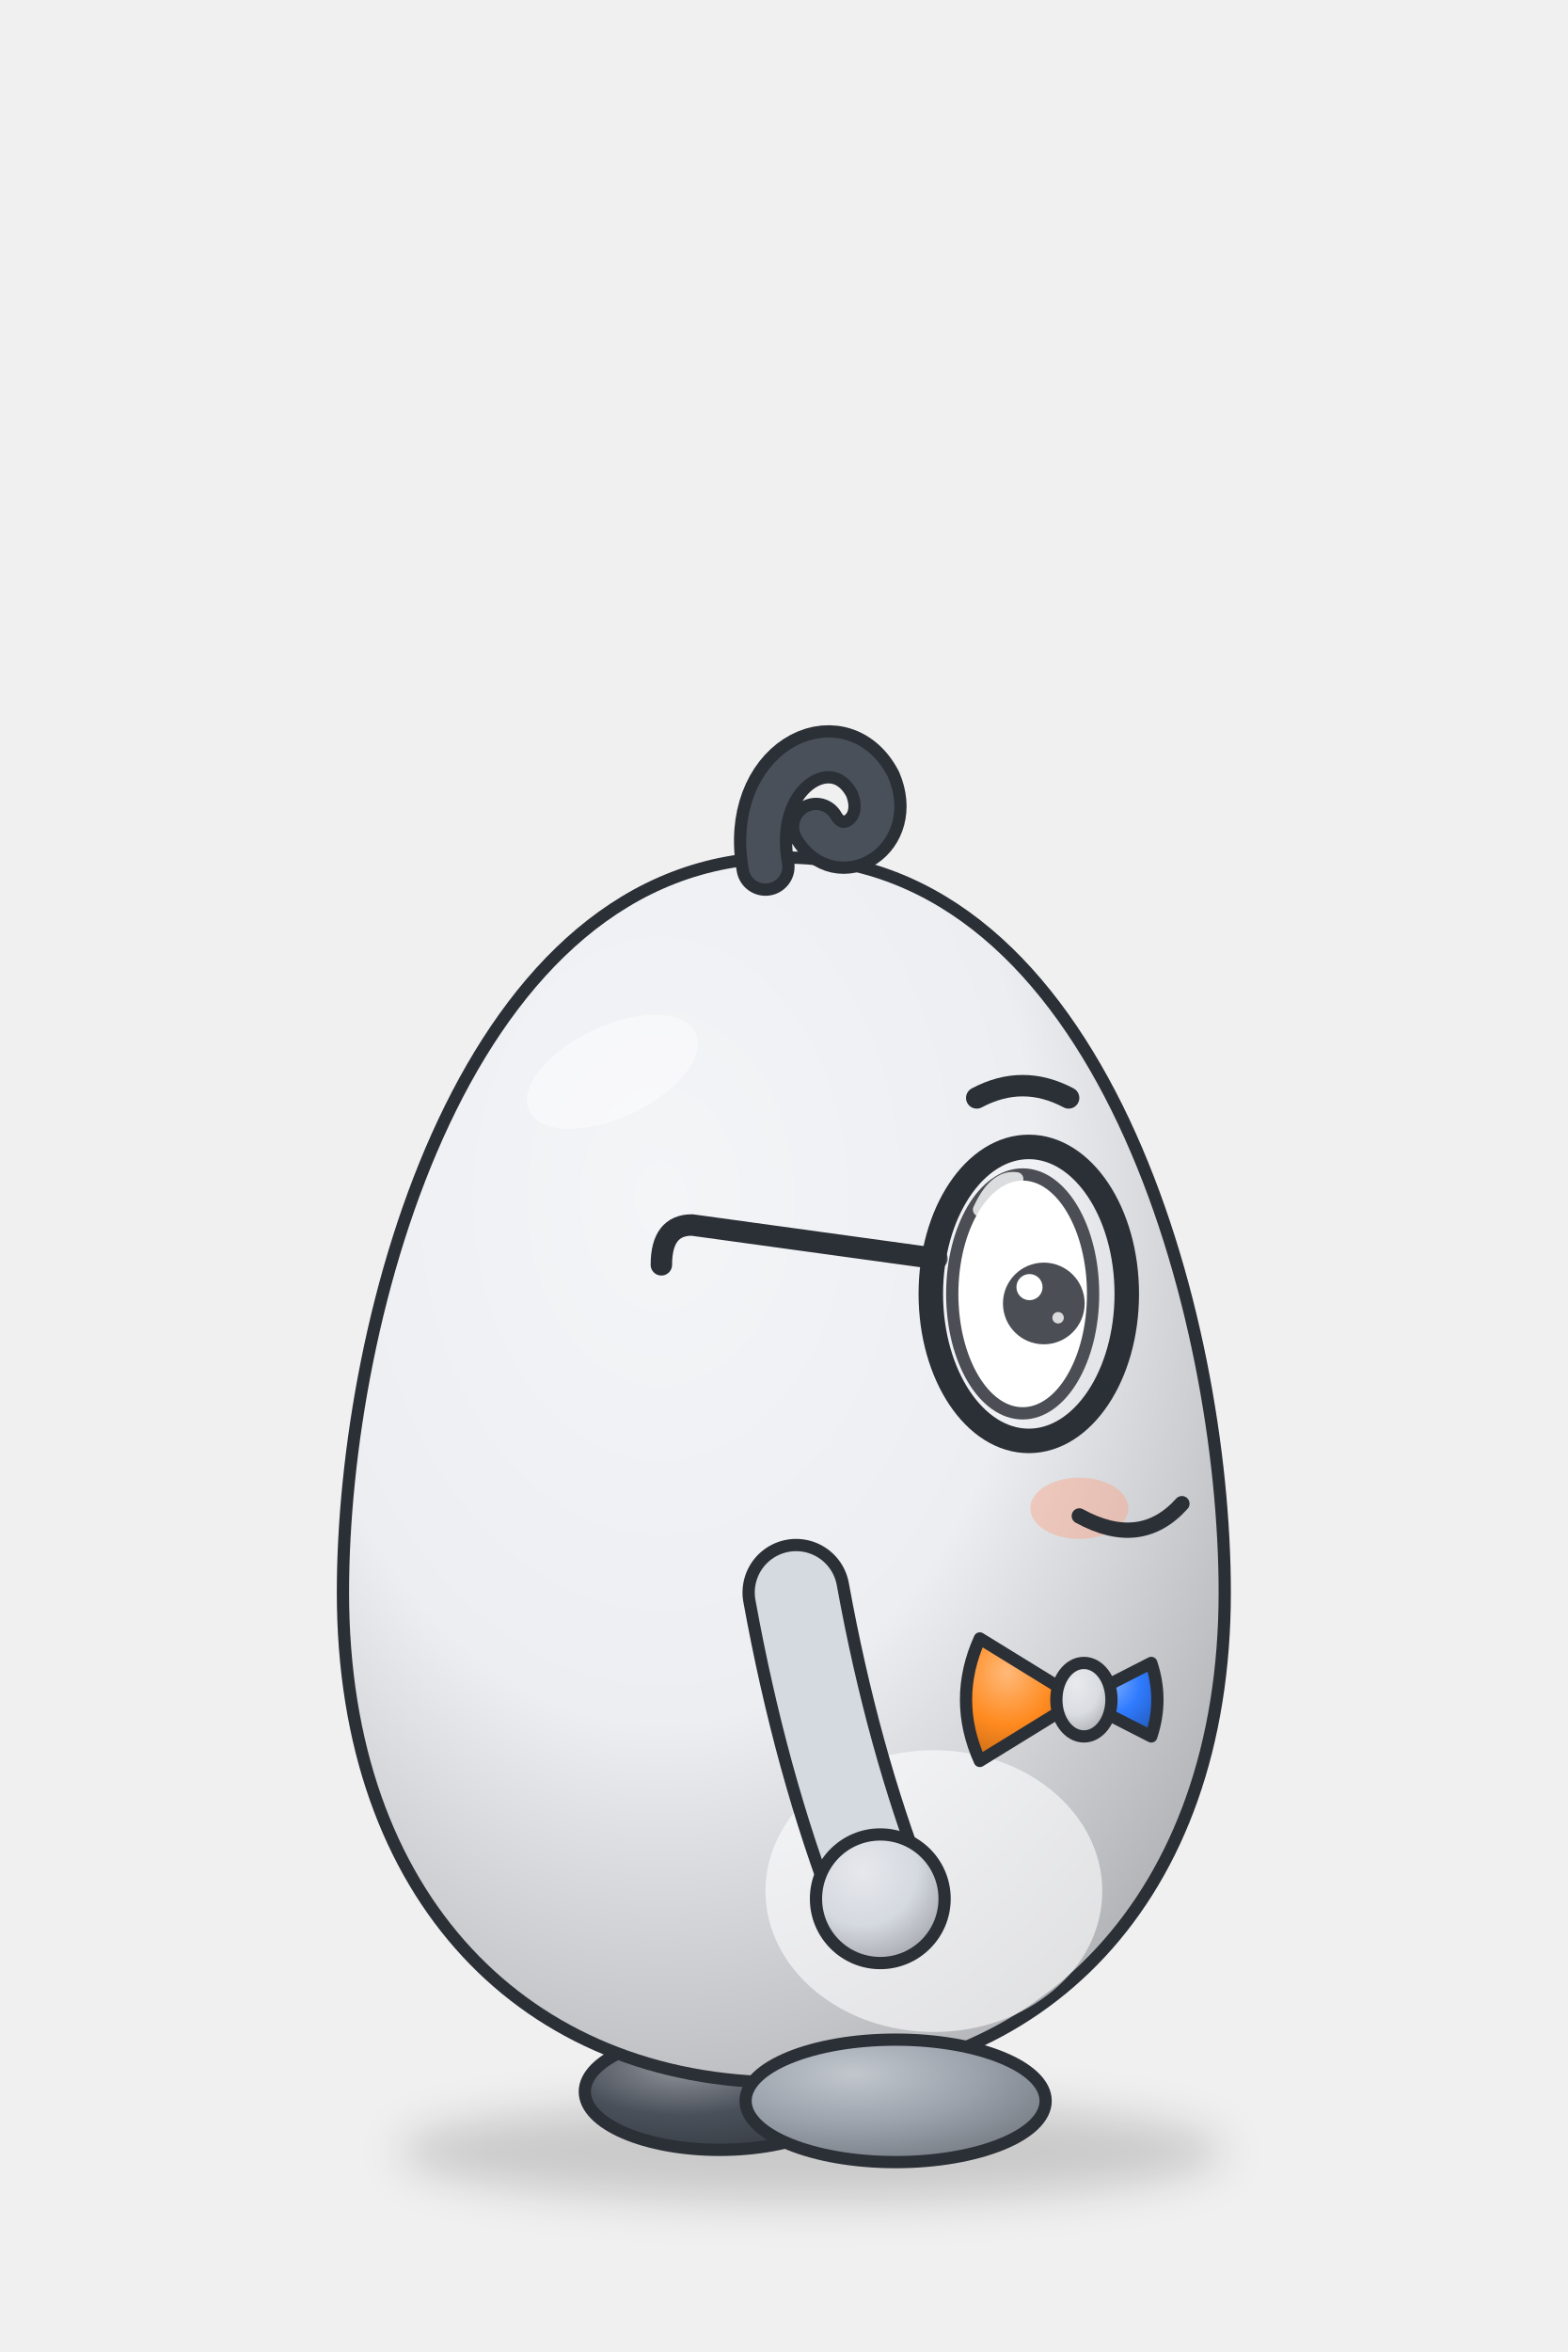
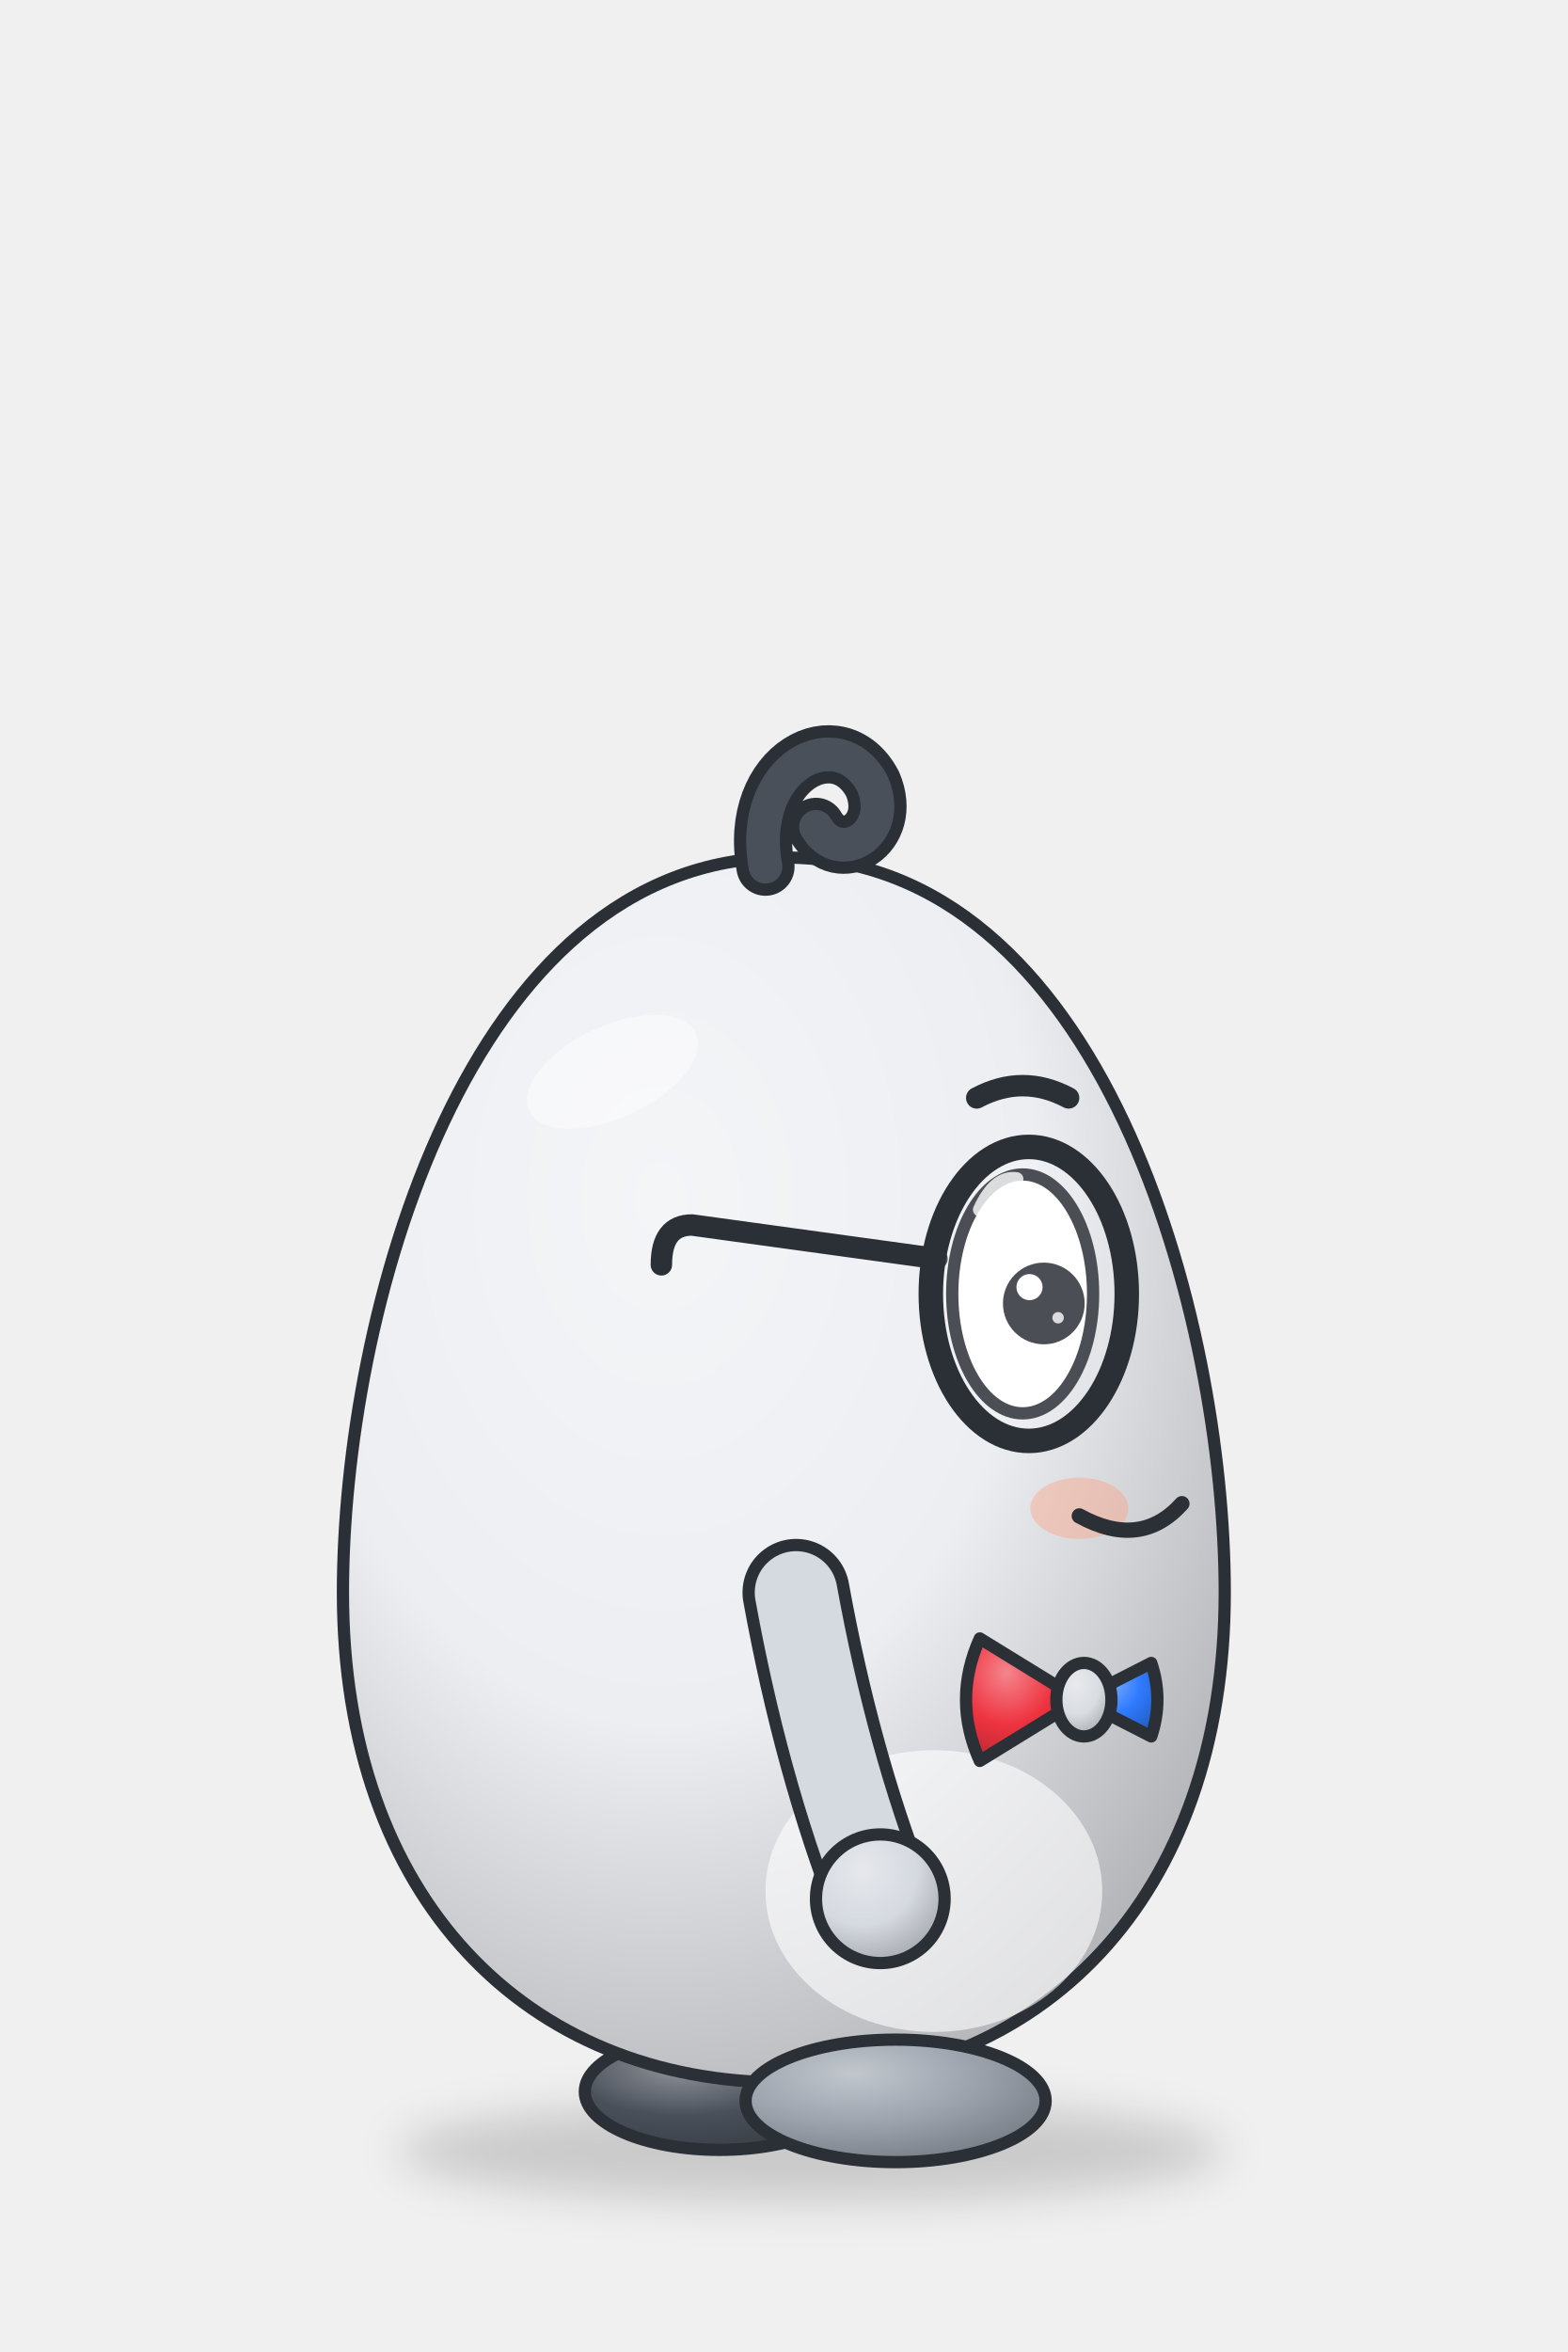
<svg xmlns="http://www.w3.org/2000/svg" width="1024" height="1536" viewBox="0 0 1024 1536">
  <defs>
    <filter id="soft" x="-50%" y="-50%" width="200%" height="200%">
      <feGaussianBlur stdDeviation="14" />
    </filter>
    <filter id="glow" x="-50%" y="-50%" width="200%" height="200%">
      <feGaussianBlur stdDeviation="30" />
    </filter>
    <radialGradient id="ball4A505A" cx="0.36" cy="0.28" r="0.85">
      <stop offset="0" stop-color="#92969C" />
      <stop offset="0.5" stop-color="#4A505A" />
      <stop offset="1" stop-color="#353A41" />
    </radialGradient>
    <radialGradient id="ballECEEF2" cx="0.36" cy="0.28" r="0.85">
      <stop offset="0" stop-color="#F4F5F7" />
      <stop offset="0.5" stop-color="#ECEEF2" />
      <stop offset="1" stop-color="#AAABAE" />
    </radialGradient>
    <radialGradient id="ball9AA1AB" cx="0.36" cy="0.28" r="0.85">
      <stop offset="0" stop-color="#C2C7CD" />
      <stop offset="0.5" stop-color="#9AA1AB" />
      <stop offset="1" stop-color="#6F747B" />
    </radialGradient>
-     <radialGradient id="ballFF8A1F" cx="0.36" cy="0.28" r="0.85">
-       <stop offset="0" stop-color="#FFB979" />
-       <stop offset="0.5" stop-color="#FF8A1F" />
-       <stop offset="1" stop-color="#B86316" />
+     <radialGradient id="ballEE3340" cx="0.36" cy="0.28" r="0.85">
+       <stop offset="0" stop-color="#F5858C" />
+       <stop offset="0.5" stop-color="#EE3340" />
+       <stop offset="1" stop-color="#AB252E" />
    </radialGradient>
    <radialGradient id="ball2F7BFF" cx="0.36" cy="0.28" r="0.85">
      <stop offset="0" stop-color="#82B0FF" />
      <stop offset="0.5" stop-color="#2F7BFF" />
      <stop offset="1" stop-color="#2259B8" />
    </radialGradient>
    <radialGradient id="ballD9DCE1" cx="0.36" cy="0.28" r="0.85">
      <stop offset="0" stop-color="#E8EAED" />
      <stop offset="0.5" stop-color="#D9DCE1" />
      <stop offset="1" stop-color="#9C9EA2" />
    </radialGradient>
    <radialGradient id="ballD5D9E0" cx="0.36" cy="0.28" r="0.85">
      <stop offset="0" stop-color="#E6E8EC" />
      <stop offset="0.5" stop-color="#D5D9E0" />
      <stop offset="1" stop-color="#999CA1" />
    </radialGradient>
  </defs>
  <ellipse cx="530" cy="1405" rx="270" ry="34" fill="#000" opacity="0.16" filter="url(#soft)" />
  <ellipse cx="470" cy="1366" rx="88" ry="38" fill="url(#ball4A505A)" stroke="#2B2F36" stroke-width="8" stroke-linejoin="round" />
  <path d="M512,560 C720,560 800,860 800,1040 C800,1240 680,1360 512,1360 C344,1360 224,1240 224,1040 C224,860 304,560 512,560 Z" fill="url(#ballECEEF2)" stroke="#2B2F36" stroke-width="8" stroke-linejoin="round" />
  <ellipse cx="610" cy="1235" rx="110" ry="92" fill="#FFF" opacity="0.6" />
  <ellipse cx="400" cy="700" rx="60" ry="30" fill="#FFFFFF" opacity="0.45" transform="rotate(-25 400 700)" />
  <ellipse cx="585" cy="1372" rx="98" ry="40" fill="url(#ball9AA1AB)" stroke="#2B2F36" stroke-width="8" stroke-linejoin="round" />
  <path d="M500,566 C488,500 548,470 570,512 C584,545 548,566 533,540" fill="none" stroke="#2B2F36" stroke-width="38" stroke-linecap="round" stroke-linejoin="round" />
  <path d="M500,566 C488,500 548,470 570,512 C584,545 548,566 533,540" fill="none" stroke="#4A505A" stroke-width="22" stroke-linecap="round" stroke-linejoin="round" />
  <ellipse cx="705" cy="985" rx="32" ry="20" fill="#FF9E7A" opacity="0.4" />
  <ellipse cx="668" cy="845" rx="46" ry="78" fill="#FFFFFF" stroke="#2B2F36" stroke-width="8" stroke-linejoin="round" />
  <circle cx="681.8" cy="851.24" r="26.68" fill="#2B2F36" />
  <circle cx="672.462" cy="840.568" r="8.538" fill="#FFF" />
  <circle cx="691.138" cy="860.578" r="3.735" fill="#FFF" opacity="0.8" />
  <path d="M638,717 Q668,701 698,717" fill="none" stroke="#2B2F36" stroke-width="14" stroke-linecap="round" stroke-linejoin="round" />
  <path d="M612,822 L452,800 Q432,800 432,826" fill="none" stroke="#2B2F36" stroke-width="14" stroke-linecap="round" stroke-linejoin="round" />
  <ellipse cx="672" cy="845" rx="64" ry="96" fill="#FFF" fill-opacity="0.15" stroke="#2B2F36" stroke-width="16" />
  <path d="M640,790 Q650,768 664,770" fill="none" stroke="#FFF" stroke-width="9" stroke-linecap="round" stroke-linejoin="round" opacity="0.8" />
  <path d="M705,990 Q745,1012 772,982" fill="none" stroke="#2B2F36" stroke-width="10" stroke-linecap="round" stroke-linejoin="round" />
-   <path d="M705,1110 L640,1070 Q622,1110 640,1150 Z" fill="url(#ballFF8A1F)" stroke="#2B2F36" stroke-width="8" stroke-linejoin="round" />
+   <path d="M705,1110 L640,1070 Q622,1110 640,1150 Z" fill="url(#ballEE3340)" stroke="#2B2F36" stroke-width="8" stroke-linejoin="round" />
  <path d="M705,1110 L752,1086 Q760,1110 752,1134 Z" fill="url(#ball2F7BFF)" stroke="#2B2F36" stroke-width="8" stroke-linejoin="round" />
  <ellipse cx="708" cy="1110" rx="18" ry="24" fill="url(#ballD9DCE1)" stroke="#2B2F36" stroke-width="8" />
  <path d="M520,1040 Q540,1150 575,1240" fill="none" stroke="#2B2F36" stroke-width="70" stroke-linecap="round" stroke-linejoin="round" />
  <path d="M520,1040 Q540,1150 575,1240" fill="none" stroke="#D5D9E0" stroke-width="54" stroke-linecap="round" stroke-linejoin="round" />
  <circle cx="575" cy="1240" r="42" fill="url(#ballD5D9E0)" stroke="#2B2F36" stroke-width="8" />
</svg>
